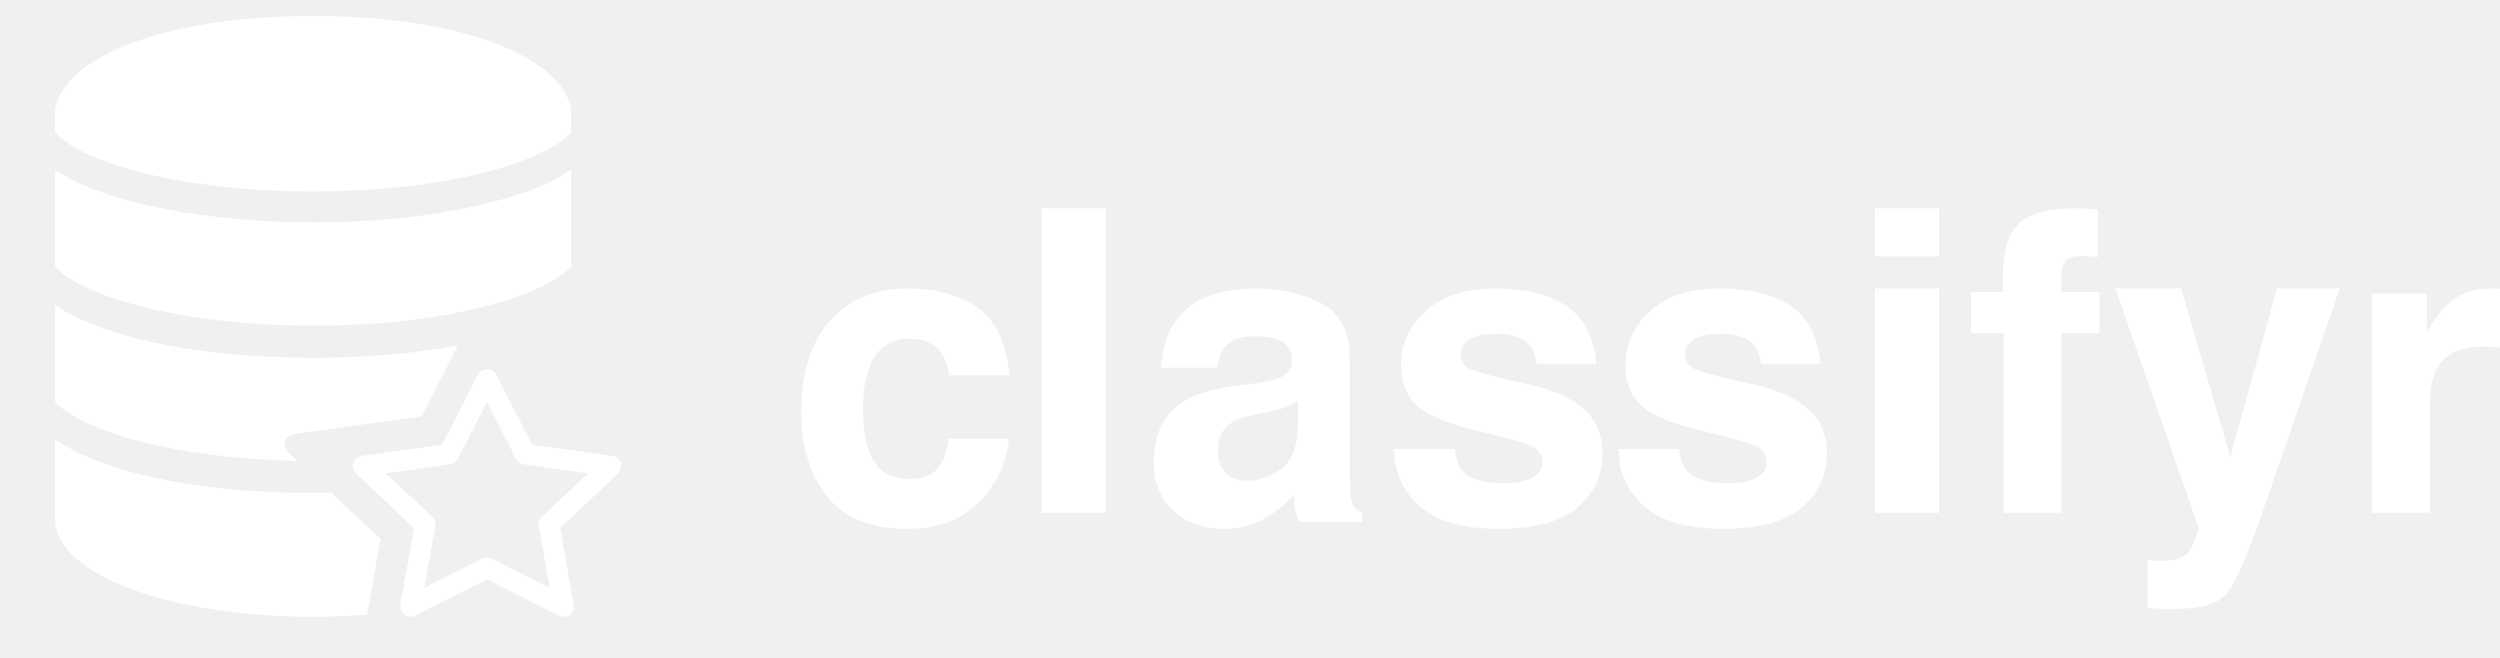
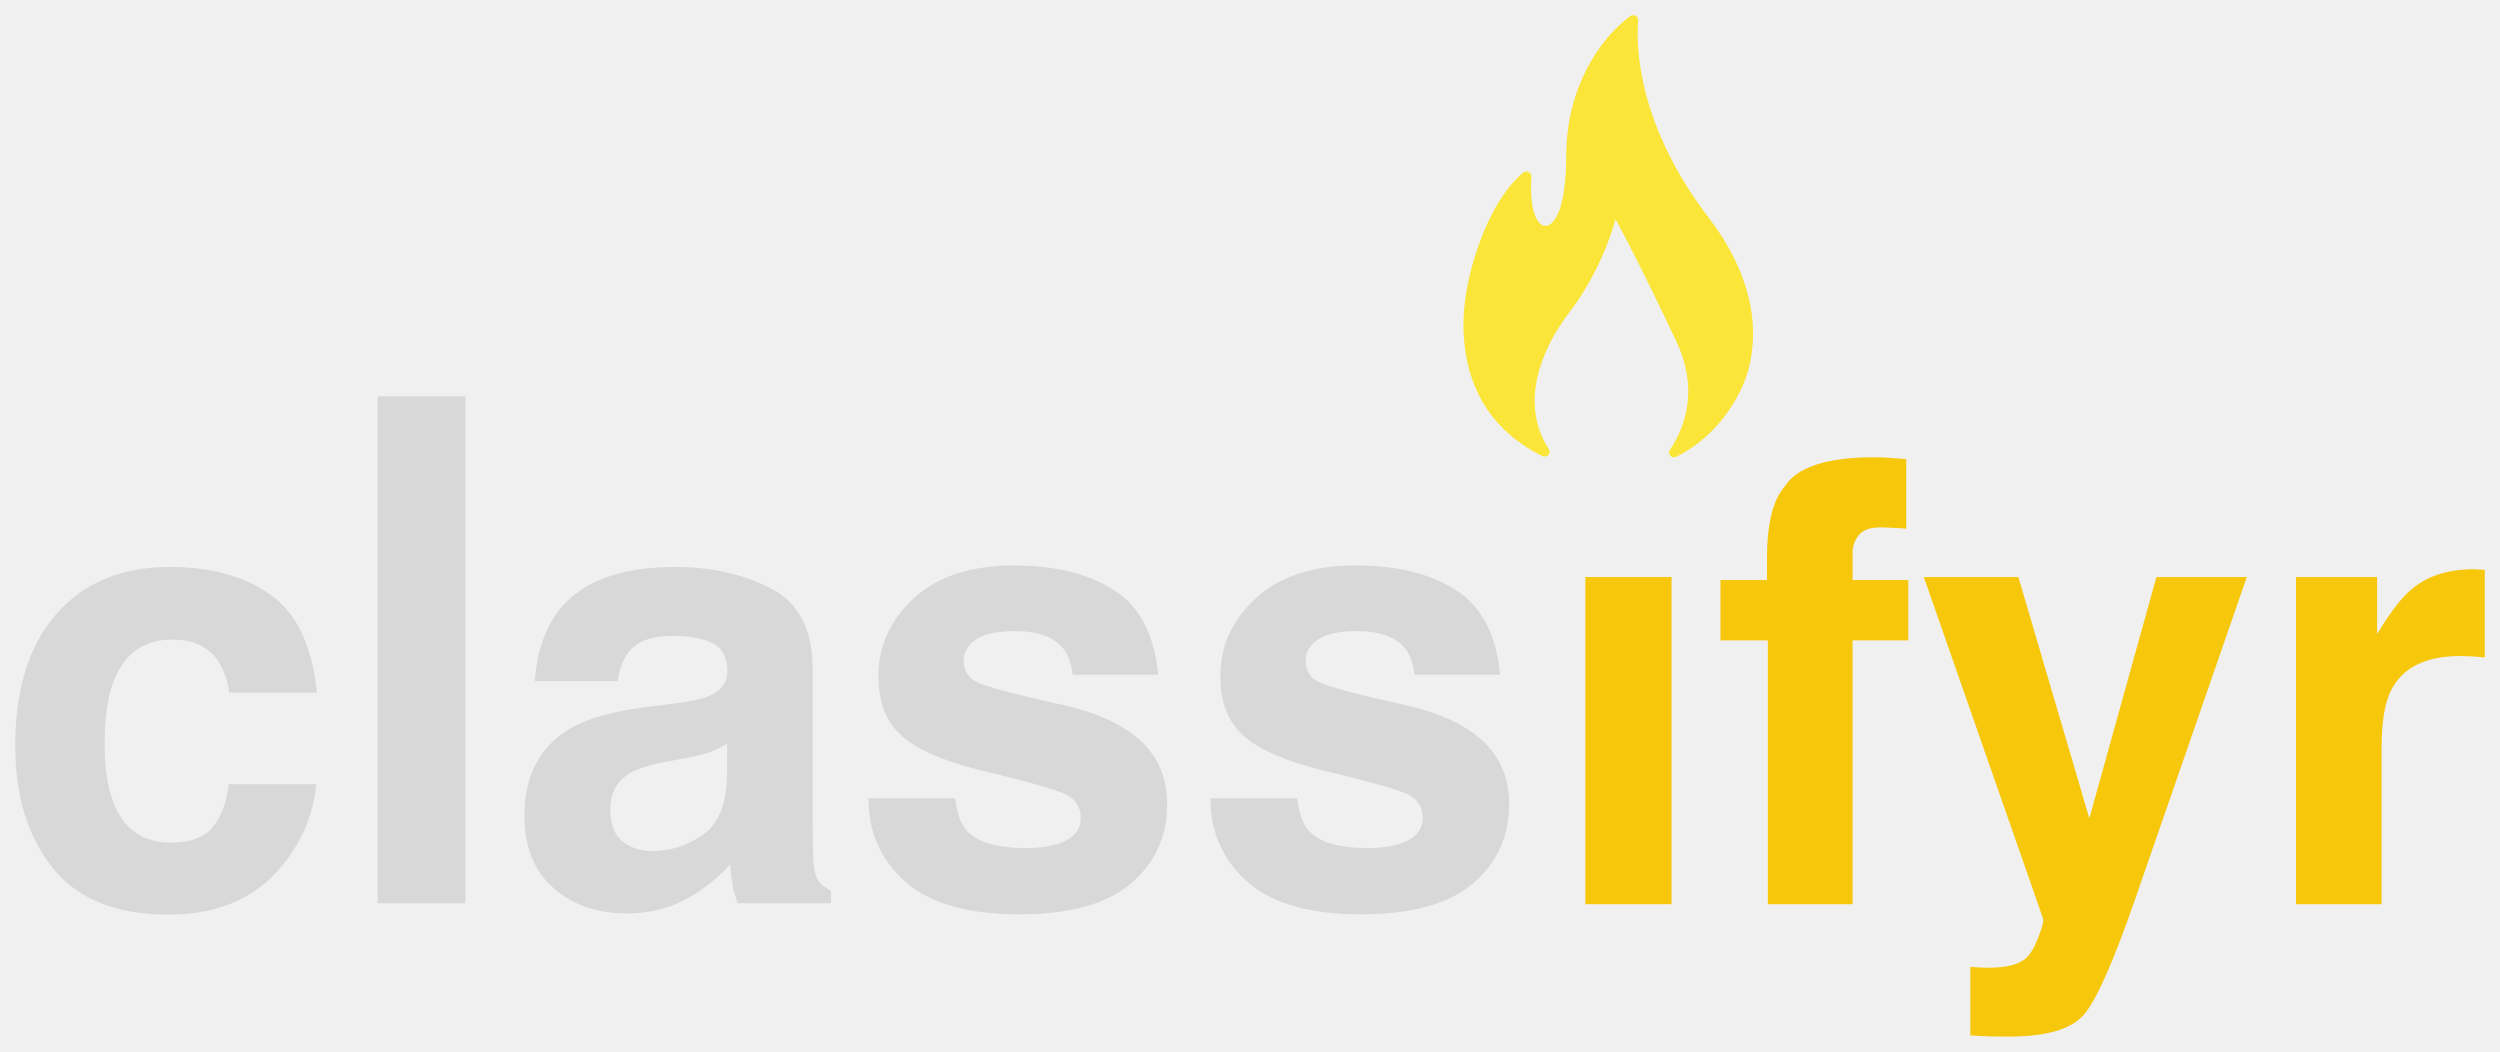
- <svg xmlns="http://www.w3.org/2000/svg" width="156px" height="41px" viewBox="0 0 156 41" version="1.1">
+ <svg xmlns="http://www.w3.org/2000/svg" width="164px" height="69px" viewBox="0 0 164 69" version="1.1">
  <defs>
    <filter id="filter-1">
-       <feColorMatrix in="SourceGraphic" type="matrix" values="0 0 0 0 1 0 0 0 0 1 0 0 0 0 1 0 0 0 1 0" />
+       <feColorMatrix in="SourceGraphic" type="matrix" values="0 0 0 0 0.965 0 0 0 0 0.78 0 0 0 0 0.039 0 0 0 1 0" />
    </filter>
  </defs>
  <g id="Page-1" stroke="none" stroke-width="1" fill="none" fill-rule="evenodd">
-     <g filter="url(#filter-1)" id="database-svgrepo-com-(1)">
-       <g>
-         <path d="M38.734,28.891 C38.659,28.655 38.454,28.483 38.209,28.448 L33.2,27.747 L30.964,23.38 C30.744,22.95 30.038,22.95 29.818,23.38 L27.582,27.747 L22.573,28.448 C22.328,28.483 22.124,28.654 22.049,28.891 C21.974,29.128 22.041,29.386 22.222,29.555 L25.832,32.948 L24.981,37.731 C24.938,37.971 25.035,38.215 25.231,38.361 C25.427,38.507 25.689,38.53 25.906,38.418 L30.392,36.146 L34.877,38.418 C34.97,38.465 35.069,38.488 35.169,38.488 C35.305,38.488 35.44,38.445 35.553,38.361 C35.749,38.216 35.846,37.972 35.803,37.731 L34.952,32.948 L38.562,29.555 C38.741,29.386 38.808,29.128 38.734,28.891 Z M33.814,32.248 C33.656,32.396 33.583,32.615 33.621,32.829 L34.306,36.685 L30.681,34.848 C30.498,34.755 30.283,34.755 30.099,34.848 L26.474,36.685 L27.16,32.829 C27.198,32.615 27.125,32.396 26.966,32.248 L24.082,29.538 L28.091,28.976 C28.298,28.947 28.479,28.819 28.575,28.632 L30.39,25.087 L32.205,28.632 C32.3,28.819 32.481,28.947 32.688,28.976 L36.698,29.538 L33.814,32.248 Z" id="Shape" fill="#000000" fill-rule="nonzero" />
-         <path d="M18.016,20.299 C18.226,20.305 18.435,20.311 18.648,20.314 C18.942,20.319 19.239,20.322 19.538,20.322 C19.838,20.322 20.135,20.319 20.429,20.315 C20.642,20.312 20.852,20.305 21.062,20.3 C21.136,20.298 21.212,20.297 21.286,20.295 C28.534,20.064 33.941,18.418 35.64,16.644 L35.64,15.814 L35.64,15.492 L35.64,15.169 L35.64,10.59 C32.505,12.743 25.879,13.881 19.538,13.881 C13.198,13.881 6.571,12.743 3.437,10.59 L3.437,15.169 L3.437,15.492 L3.437,15.814 L3.437,16.644 C5.136,18.418 10.543,20.064 17.79,20.294 C17.865,20.296 17.941,20.298 18.016,20.299 Z" id="Path" fill="#000000" fill-rule="nonzero" />
-         <path d="M35.64,8.282 L35.64,7.119 L35.64,6.797 C35.64,6.688 35.604,6.591 35.553,6.502 C34.83,3.731 29.273,1 19.538,1 C9.828,1 4.277,3.718 3.531,6.481 C3.477,6.576 3.437,6.679 3.437,6.797 L3.437,7.119 L3.437,8.282 C5.263,10.189 11.369,11.949 19.538,11.949 C27.708,11.949 33.813,10.189 35.64,8.282 Z" id="Path" fill="#000000" fill-rule="nonzero" />
-         <path d="M19.538,30.757 C11.587,30.757 6.099,29.282 3.437,27.407 L3.437,32.689 C3.437,32.793 3.464,32.892 3.512,32.979 C4.273,36.132 11.078,38.485 19.538,38.485 C20.697,38.485 21.821,38.437 22.907,38.353 L23.746,33.639 L20.664,30.743 C20.292,30.75 19.921,30.757 19.538,30.757 Z" id="Path" fill="#000000" fill-rule="nonzero" />
-         <path d="M17.958,28.202 C17.777,28.032 17.71,27.774 17.785,27.538 C17.859,27.301 18.064,27.129 18.309,27.094 L26.319,25.973 L28.583,21.552 C26.475,21.954 24.019,22.223 21.217,22.299 C20.656,22.317 20.096,22.326 19.538,22.326 C18.979,22.326 18.416,22.317 17.855,22.299 C13.127,22.169 9.359,21.501 6.646,20.549 C5.371,20.119 4.28,19.613 3.437,19.034 L3.437,23.614 L3.437,23.936 L3.437,24.258 L3.437,25.088 C5.194,26.922 10.923,28.616 18.545,28.753 L17.958,28.202 Z" id="Path" fill="#000000" fill-rule="nonzero" />
-         <g id="database-svgrepo-com" fill="#FFFFFF" fill-rule="nonzero">
-           <path d="M56.61,33 C58.878,33 60.59,32.19 61.745,30.569 C62.47,29.564 62.875,28.498 62.961,27.372 L62.961,27.372 L59.197,27.372 C59.119,28.117 58.9,28.724 58.537,29.192 C58.175,29.659 57.563,29.893 56.7,29.893 C55.485,29.893 54.657,29.304 54.217,28.126 C53.975,27.493 53.855,26.657 53.855,25.617 C53.855,24.525 53.975,23.65 54.217,22.991 C54.674,21.752 55.523,21.133 56.765,21.133 C57.636,21.133 58.279,21.419 58.693,21.99 C58.977,22.415 59.154,22.892 59.223,23.42 L59.223,23.42 L63,23.42 C62.793,21.401 62.127,19.993 61.001,19.196 C59.876,18.399 58.43,18 56.662,18 C54.583,18 52.954,18.676 51.772,20.028 C50.591,21.38 50,23.273 50,25.708 C50,27.866 50.535,29.62 51.604,30.972 C52.673,32.324 54.342,33 56.61,33 Z M69,32 L69,13 L65,13 L65,32 L69,32 Z M76.342,33 C77.326,33 78.209,32.77 78.99,32.309 C79.644,31.917 80.221,31.443 80.722,30.887 C80.747,31.209 80.781,31.496 80.824,31.748 C80.866,32 80.943,32.27 81.053,32.557 L81.053,32.557 L85,32.557 L85,32.009 C84.762,31.896 84.584,31.752 84.465,31.578 C84.346,31.404 84.274,31.074 84.249,30.587 C84.232,29.943 84.223,29.396 84.223,28.943 L84.223,22.422 C84.223,20.709 83.633,19.543 82.453,18.926 C81.274,18.309 79.924,18 78.405,18 C76.07,18 74.423,18.626 73.464,19.878 C72.862,20.678 72.522,21.7 72.446,22.943 L72.446,22.943 L75.947,22.943 C76.032,22.396 76.202,21.961 76.456,21.639 C76.813,21.204 77.42,20.987 78.277,20.987 C79.041,20.987 79.62,21.098 80.015,21.32 C80.41,21.541 80.607,21.943 80.607,22.526 C80.607,23.004 80.348,23.357 79.831,23.583 C79.542,23.713 79.062,23.822 78.392,23.909 L78.392,23.909 L77.157,24.065 C75.756,24.248 74.695,24.552 73.974,24.978 C72.658,25.761 72,27.026 72,28.774 C72,30.122 72.41,31.163 73.229,31.898 C74.048,32.633 75.086,33 76.342,33 Z M77.787,30 C77.29,30 76.868,29.848 76.521,29.545 C76.174,29.241 76,28.749 76,28.067 C76,27.302 76.283,26.737 76.848,26.373 C77.183,26.158 77.735,25.976 78.506,25.826 L78.506,25.826 L79.329,25.658 C79.74,25.574 80.064,25.483 80.299,25.385 C80.535,25.287 80.769,25.159 81,25 L81,25 L81,26.485 C80.974,27.82 80.629,28.739 79.965,29.244 C79.301,29.748 78.575,30 77.787,30 Z M93.559,33 C95.754,33 97.376,32.557 98.426,31.672 C99.475,30.787 100,29.645 100,28.246 C100,27.184 99.634,26.299 98.903,25.591 C98.162,24.891 97.052,24.369 95.571,24.023 C93.35,23.54 92.056,23.199 91.69,23 C91.325,22.81 91.142,22.503 91.142,22.08 C91.142,21.744 91.314,21.45 91.658,21.199 C92.002,20.949 92.579,20.824 93.389,20.824 C94.373,20.824 95.07,21.074 95.479,21.575 C95.697,21.851 95.832,22.227 95.884,22.702 L95.884,22.702 L99.608,22.702 C99.443,20.975 98.8,19.759 97.681,19.056 C96.562,18.352 95.114,18 93.337,18 C91.464,18 90.012,18.468 88.979,19.405 C87.947,20.342 87.431,21.463 87.431,22.767 C87.431,23.872 87.762,24.718 88.424,25.306 C89.086,25.902 90.223,26.398 91.834,26.795 C94.073,27.322 95.366,27.693 95.715,27.909 C96.063,28.125 96.237,28.44 96.237,28.855 C96.237,29.287 96.022,29.611 95.59,29.826 C95.159,30.042 94.578,30.15 93.846,30.15 C92.601,30.15 91.747,29.904 91.285,29.412 C91.024,29.136 90.854,28.669 90.776,28.013 L90.776,28.013 L87,28.013 C87,29.464 87.534,30.658 88.601,31.595 C89.668,32.532 91.32,33 93.559,33 Z M107.559,33 C109.754,33 111.376,32.557 112.426,31.672 C113.475,30.787 114,29.645 114,28.246 C114,27.184 113.634,26.299 112.903,25.591 C112.162,24.891 111.052,24.369 109.571,24.023 C107.35,23.54 106.056,23.199 105.69,23 C105.325,22.81 105.142,22.503 105.142,22.08 C105.142,21.744 105.314,21.45 105.658,21.199 C106.002,20.949 106.579,20.824 107.389,20.824 C108.373,20.824 109.07,21.074 109.479,21.575 C109.697,21.851 109.832,22.227 109.884,22.702 L109.884,22.702 L113.608,22.702 C113.443,20.975 112.8,19.759 111.681,19.056 C110.562,18.352 109.114,18 107.337,18 C105.464,18 104.012,18.468 102.979,19.405 C101.947,20.342 101.431,21.463 101.431,22.767 C101.431,23.872 101.762,24.718 102.424,25.306 C103.086,25.902 104.223,26.398 105.834,26.795 C108.073,27.322 109.366,27.693 109.715,27.909 C110.063,28.125 110.237,28.44 110.237,28.855 C110.237,29.287 110.022,29.611 109.59,29.826 C109.159,30.042 108.578,30.15 107.846,30.15 C106.601,30.15 105.747,29.904 105.285,29.412 C105.024,29.136 104.854,28.669 104.776,28.013 L104.776,28.013 L101,28.013 C101,29.464 101.534,30.658 102.601,31.595 C103.668,32.532 105.32,33 107.559,33 Z M121,16 L121,13 L117,13 L117,16 L121,16 Z M121,32 L121,18 L117,18 L117,32 L121,32 Z M128.625,32 L128.625,20.784 L131,20.784 L131,18.219 L128.625,18.219 L128.625,18.219 L128.625,17.045 C128.625,16.773 128.716,16.524 128.898,16.299 C129.08,16.073 129.411,15.967 129.889,15.98 C130.367,15.992 130.708,16.011 130.911,16.037 L130.911,16.037 L130.911,13.077 C130.589,13.051 130.335,13.032 130.149,13.019 C129.963,13.006 129.756,13 129.527,13 C127.521,13 126.255,13.417 125.73,14.251 C125.231,14.812 124.981,15.837 124.981,17.326 L124.981,17.326 L124.981,18.219 L123,18.219 L123,20.784 L125.019,20.784 L125.019,32 L128.625,32 Z M135.697,38 C137.326,38 138.412,37.676 138.955,37.027 C139.498,36.378 140.235,34.704 141.165,32.004 L141.165,32.004 L146,18 L142.083,18 L139.175,28.503 L136.098,18 L132,18 L137.171,32.866 C137.205,32.971 137.13,33.258 136.945,33.728 C136.759,34.199 136.559,34.508 136.343,34.656 C136.119,34.813 135.844,34.913 135.516,34.956 C135.189,35 134.844,35.013 134.482,34.995 L134.482,34.995 L134.017,34.969 L134.017,37.948 C134.413,37.974 134.71,37.989 134.909,37.993 C135.028,37.996 135.17,37.998 135.335,37.999 L135.697,38 Z M151.627,32 L151.627,25.464 C151.627,24.369 151.766,23.557 152.044,23.03 C152.541,22.094 153.514,21.625 154.964,21.625 C155.073,21.625 155.216,21.63 155.393,21.638 C155.57,21.646 155.773,21.663 156,21.688 L156,21.688 L156,18.025 C155.84,18.017 155.737,18.01 155.69,18.006 C155.644,18.002 155.587,18 155.52,18 C154.441,18 153.565,18.28 152.891,18.841 C152.478,19.175 151.994,19.798 151.438,20.71 L151.438,20.71 L151.438,18.326 L148,18.326 L148,32 L151.627,32 Z" id="classifyr" />
+     <g id="classifyr" transform="translate(0.970703, 0.642578)">
+       <path d="M10.093,59.357 C13.546,59.357 16.153,58.125 17.912,55.662 C19.015,54.133 19.632,52.512 19.763,50.8 L19.763,50.8 L14.032,50.8 C13.914,51.933 13.579,52.855 13.028,53.567 C12.476,54.278 11.544,54.634 10.231,54.634 C8.38,54.634 7.119,53.738 6.45,51.946 C6.082,50.984 5.898,49.713 5.898,48.131 C5.898,46.471 6.082,45.14 6.45,44.139 C7.146,42.255 8.439,41.313 10.33,41.313 C11.656,41.313 12.634,41.748 13.264,42.617 C13.697,43.263 13.966,43.987 14.071,44.791 L14.071,44.791 L19.822,44.791 C19.507,41.721 18.493,39.58 16.779,38.368 C15.066,37.156 12.864,36.55 10.172,36.55 C7.008,36.55 4.526,37.577 2.727,39.633 C0.929,41.688 0.029,44.567 0.029,48.27 C0.029,51.551 0.843,54.219 2.471,56.274 C4.1,58.33 6.64,59.357 10.093,59.357 Z M29.563,58.606 L29.563,25.357 L23.801,25.357 L23.801,58.606 L29.563,58.606 Z M40.147,59.278 C41.67,59.278 43.036,58.929 44.244,58.231 C45.255,57.638 46.147,56.92 46.922,56.077 C46.961,56.564 47.014,56.999 47.08,57.381 C47.145,57.763 47.263,58.172 47.434,58.606 L47.434,58.606 L53.539,58.606 L53.539,57.776 C53.172,57.605 52.896,57.388 52.712,57.124 C52.528,56.861 52.417,56.36 52.377,55.622 C52.351,54.647 52.338,53.817 52.338,53.132 L52.338,43.25 C52.338,40.654 51.425,38.888 49.6,37.953 C47.775,37.017 45.688,36.55 43.338,36.55 C39.727,36.55 37.18,37.498 35.696,39.396 C34.764,40.608 34.239,42.156 34.121,44.04 L34.121,44.04 L39.537,44.04 C39.668,43.21 39.93,42.551 40.324,42.064 C40.876,41.405 41.815,41.076 43.141,41.076 C44.322,41.076 45.218,41.244 45.829,41.58 C46.439,41.916 46.745,42.525 46.745,43.408 C46.745,44.132 46.344,44.666 45.543,45.009 C45.097,45.206 44.355,45.371 43.318,45.503 L43.318,45.503 L41.408,45.74 C39.241,46.017 37.6,46.478 36.484,47.123 C34.449,48.309 33.431,50.226 33.431,52.875 C33.431,54.917 34.065,56.495 35.332,57.608 C36.599,58.722 38.204,59.278 40.147,59.278 Z M41.801,55.187 C41.04,55.187 40.393,54.973 39.861,54.545 C39.33,54.117 39.064,53.422 39.064,52.46 C39.064,51.379 39.497,50.582 40.364,50.068 C40.876,49.765 41.723,49.508 42.904,49.297 L42.904,49.297 L44.165,49.06 C44.795,48.942 45.291,48.813 45.652,48.675 C46.013,48.537 46.371,48.355 46.725,48.131 L46.725,48.131 L46.725,50.226 C46.686,52.111 46.157,53.408 45.14,54.12 C44.122,54.831 43.009,55.187 41.801,55.187 Z M65.888,59.338 C69.196,59.338 71.642,58.662 73.224,57.312 C74.806,55.961 75.597,54.219 75.597,52.084 C75.597,50.464 75.046,49.113 73.943,48.033 C72.827,46.965 71.153,46.168 68.921,45.641 C65.573,44.903 63.623,44.383 63.071,44.08 C62.52,43.79 62.244,43.322 62.244,42.676 C62.244,42.163 62.504,41.715 63.022,41.333 C63.541,40.95 64.411,40.759 65.632,40.759 C67.115,40.759 68.166,41.141 68.783,41.906 C69.111,42.327 69.315,42.9 69.393,43.625 L69.393,43.625 L75.006,43.625 C74.757,40.99 73.789,39.135 72.101,38.062 C70.414,36.988 68.231,36.451 65.553,36.451 C62.73,36.451 60.541,37.166 58.985,38.595 C57.429,40.025 56.651,41.734 56.651,43.724 C56.651,45.411 57.15,46.702 58.148,47.598 C59.146,48.507 60.859,49.265 63.288,49.871 C66.662,50.674 68.612,51.241 69.137,51.57 C69.663,51.9 69.925,52.381 69.925,53.013 C69.925,53.672 69.6,54.166 68.95,54.495 C68.3,54.825 67.424,54.99 66.321,54.99 C64.444,54.99 63.157,54.614 62.461,53.863 C62.067,53.441 61.811,52.73 61.693,51.728 L61.693,51.728 L56.001,51.728 C56.001,53.942 56.805,55.764 58.414,57.193 C60.022,58.623 62.513,59.338 65.888,59.338 Z M88.32,59.338 C91.629,59.338 94.074,58.662 95.656,57.312 C97.238,55.961 98.029,54.219 98.029,52.084 C98.029,50.464 97.478,49.113 96.375,48.033 C95.259,46.965 93.585,46.168 91.353,45.641 C88.005,44.903 86.055,44.383 85.504,44.08 C84.952,43.79 84.676,43.322 84.676,42.676 C84.676,42.163 84.936,41.715 85.454,41.333 C85.973,40.95 86.843,40.759 88.064,40.759 C89.548,40.759 90.598,41.141 91.215,41.906 C91.543,42.327 91.747,42.9 91.826,43.625 L91.826,43.625 L97.438,43.625 C97.189,40.99 96.221,39.135 94.534,38.062 C92.846,36.988 90.664,36.451 87.985,36.451 C85.162,36.451 82.973,37.166 81.417,38.595 C79.861,40.025 79.083,41.734 79.083,43.724 C79.083,45.411 79.582,46.702 80.58,47.598 C81.578,48.507 83.291,49.265 85.72,49.871 C89.095,50.674 91.044,51.241 91.569,51.57 C92.095,51.9 92.357,52.381 92.357,53.013 C92.357,53.672 92.032,54.166 91.382,54.495 C90.732,54.825 89.856,54.99 88.753,54.99 C86.876,54.99 85.589,54.614 84.893,53.863 C84.499,53.441 84.243,52.73 84.125,51.728 L84.125,51.728 L78.433,51.728 C78.433,53.942 79.237,55.764 80.846,57.193 C82.454,58.623 84.946,59.338 88.32,59.338 Z" id="class" fill="#D8D8D8" fill-rule="nonzero" />
+       <path d="M108.683,58.675 L108.683,37.213 L103.029,37.213 L103.029,58.675 L108.683,58.675 Z M120.557,58.675 L120.557,41.368 L124.215,41.368 L124.215,37.41 L120.557,37.41 L120.557,37.41 L120.557,35.599 C120.557,35.179 120.697,34.795 120.978,34.447 C121.258,34.099 121.767,33.935 122.504,33.955 C123.24,33.975 123.765,34.004 124.078,34.043 L124.078,34.043 L124.078,29.476 C123.583,29.436 123.192,29.407 122.905,29.387 C122.618,29.367 122.298,29.357 121.946,29.357 C118.855,29.357 116.906,30.001 116.097,31.287 C115.327,32.153 114.943,33.735 114.943,36.032 L114.943,36.032 L114.943,37.41 L111.891,37.41 L111.891,41.368 L115.001,41.368 L115.001,58.675 L120.557,58.675 Z M130.827,67.357 C133.292,67.357 134.935,66.868 135.757,65.891 C136.579,64.913 137.694,62.389 139.102,58.32 L139.102,58.32 L146.419,37.213 L140.491,37.213 L136.09,53.043 L131.434,37.213 L125.233,37.213 L133.057,59.62 C133.11,59.777 132.996,60.21 132.715,60.919 C132.435,61.628 132.132,62.094 131.805,62.317 C131.466,62.553 131.049,62.704 130.554,62.77 C130.058,62.835 129.536,62.855 128.989,62.829 L128.989,62.829 L128.284,62.79 L128.284,67.279 C128.884,67.318 129.334,67.341 129.634,67.348 C129.934,67.354 130.332,67.357 130.827,67.357 Z M155.261,58.675 L155.261,48.416 C155.261,46.697 155.476,45.424 155.906,44.597 C156.676,43.127 158.182,42.392 160.425,42.392 C160.595,42.392 160.816,42.398 161.09,42.411 C161.364,42.424 161.677,42.451 162.029,42.49 L162.029,42.49 L162.029,36.741 C161.782,36.728 161.622,36.718 161.55,36.711 C161.478,36.705 161.39,36.701 161.286,36.701 C159.617,36.701 158.26,37.141 157.217,38.021 C156.578,38.546 155.828,39.524 154.967,40.954 L154.967,40.954 L154.967,37.213 L149.646,37.213 L149.646,58.675 L155.261,58.675 Z" id="ifyr" fill="#F6C70A" fill-rule="nonzero" />
+       <g filter="url(#filter-1)" id="flame-svgrepo-com">
+         <g transform="translate(104.5293, 14.85742) scale(-1, 1) translate(-104.5293, -14.85742) translate(95.0293, 0.357422)">
+           <path d="M5.031,28.962 C5.328,29.112 5.641,28.786 5.459,28.516 C4.473,27.051 3.538,24.586 5.027,21.411 C7.509,16.116 9.02,13.374 9.02,13.374 C9.02,13.374 9.823,16.574 12.001,19.42 C14.098,22.158 15.245,25.602 13.395,28.472 C13.222,28.741 13.528,29.059 13.823,28.915 C16.113,27.797 18.681,25.556 18.97,21.095 C19.077,19.732 18.917,17.824 18.116,15.416 C17.086,12.364 15.819,10.94 15.086,10.328 C14.867,10.145 14.526,10.308 14.544,10.585 C14.758,13.878 13.459,14.714 12.72,12.83 C12.425,12.078 12.253,10.777 12.253,9.193 C12.253,6.555 11.451,3.84 9.682,1.633 C9.223,1.059 8.684,0.523 8.067,0.066 C7.844,-0.1 7.52,0.067 7.54,0.336 C7.676,2.124 7.553,7.249 2.84,13.371 C-1.433,19.051 0.223,23.412 0.811,24.594 C1.934,26.857 3.501,28.186 5.031,28.962 Z" id="Path" fill="#000000" fill-rule="nonzero" />
        </g>
      </g>
    </g>
  </g>
</svg>
